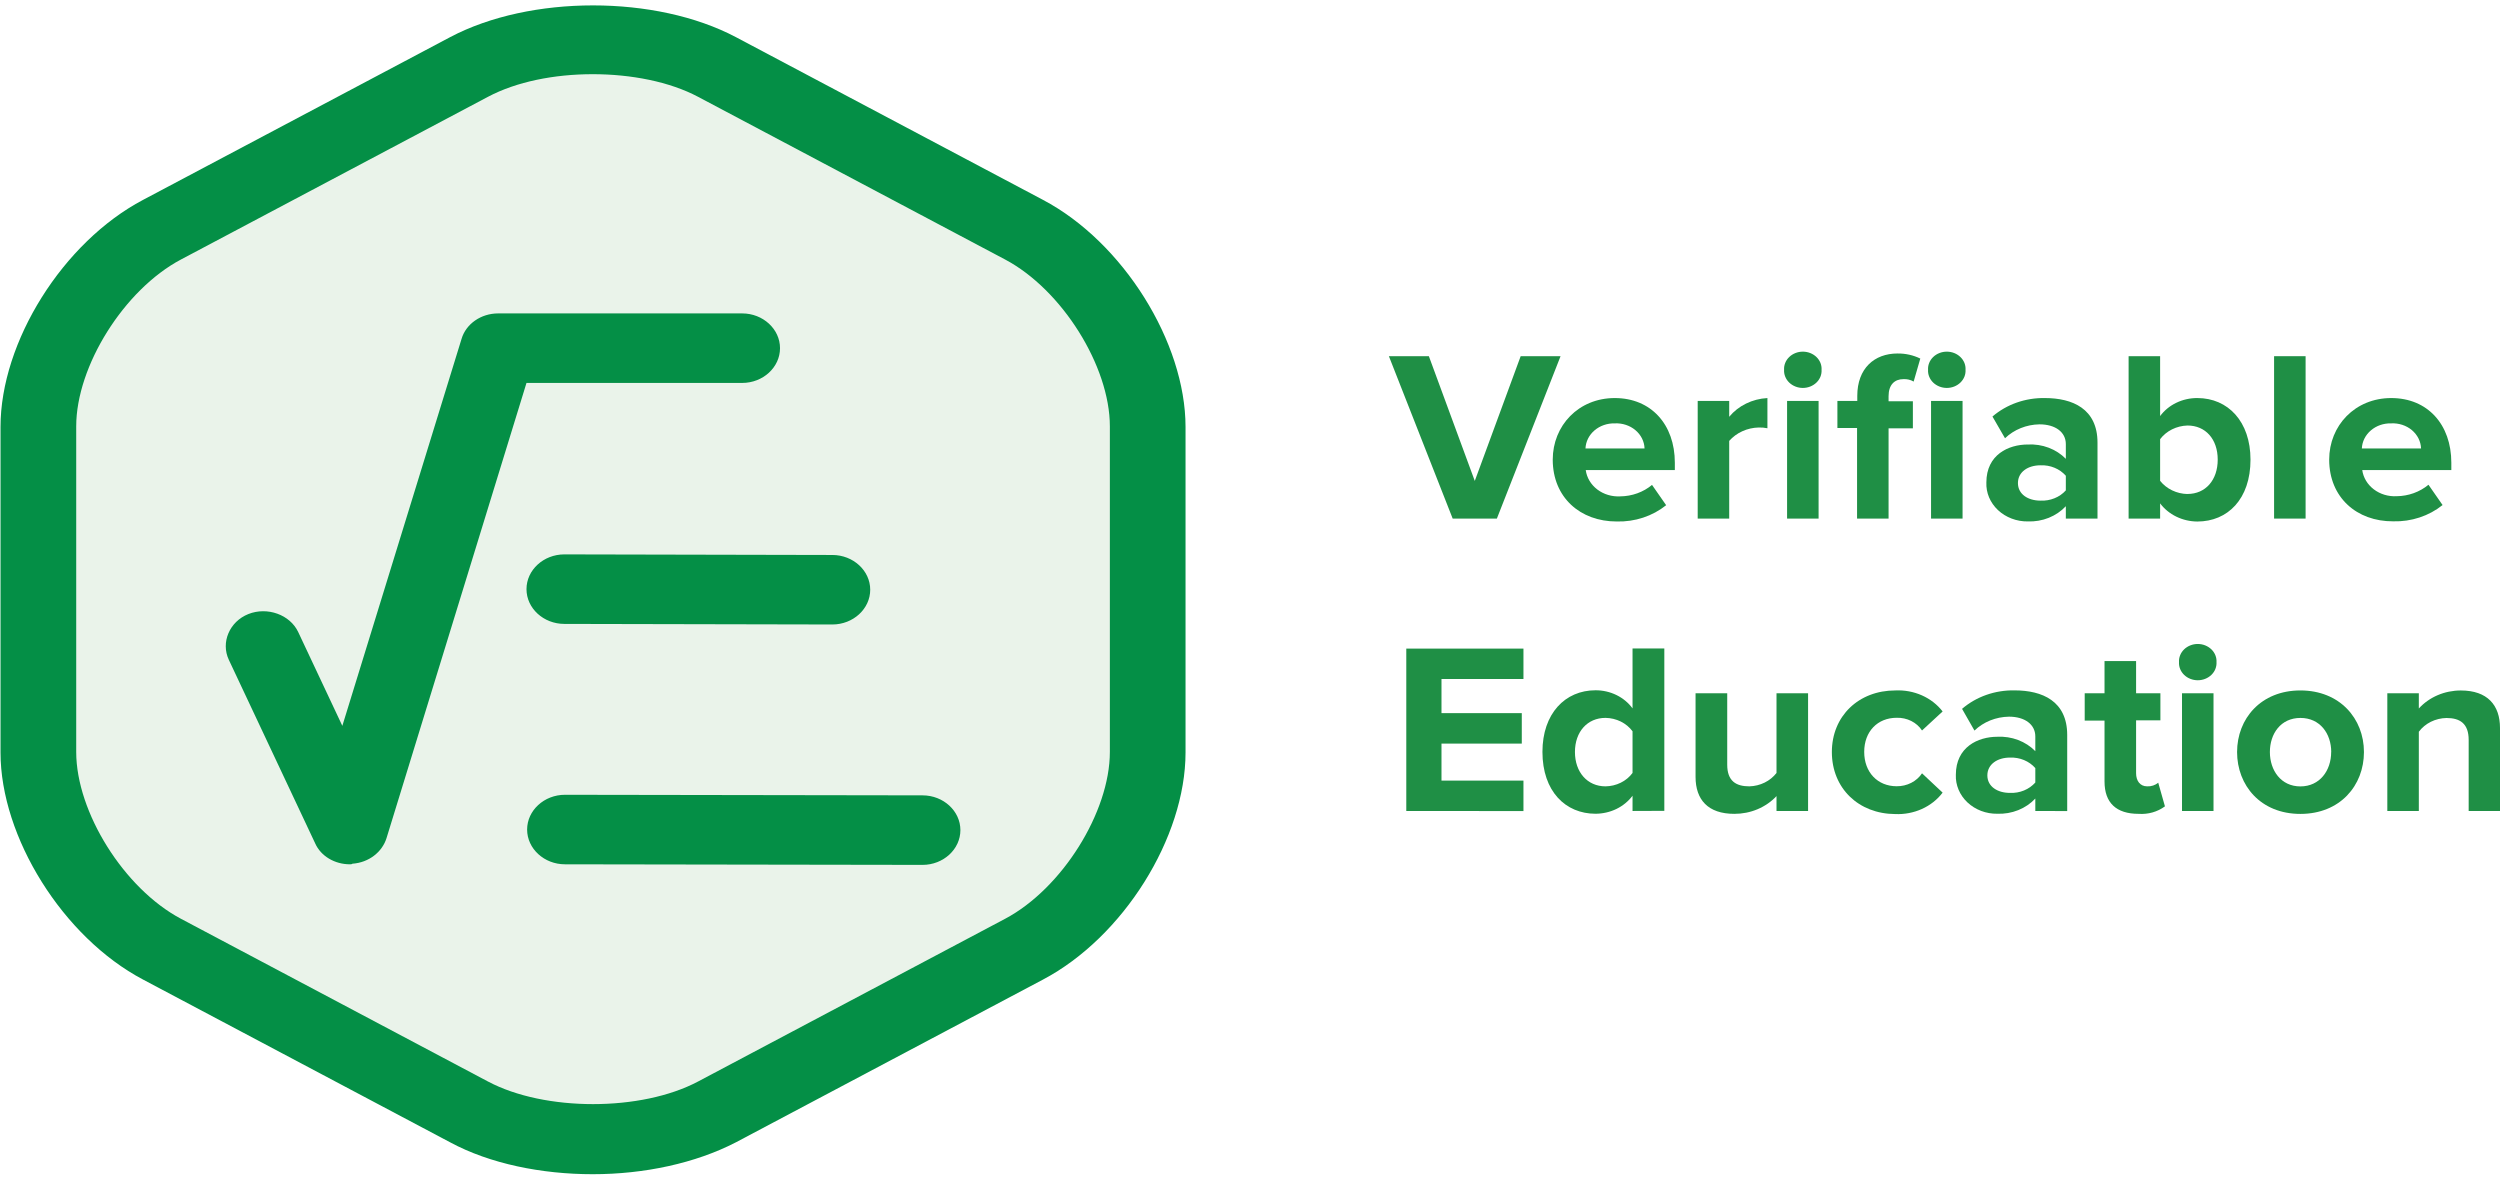
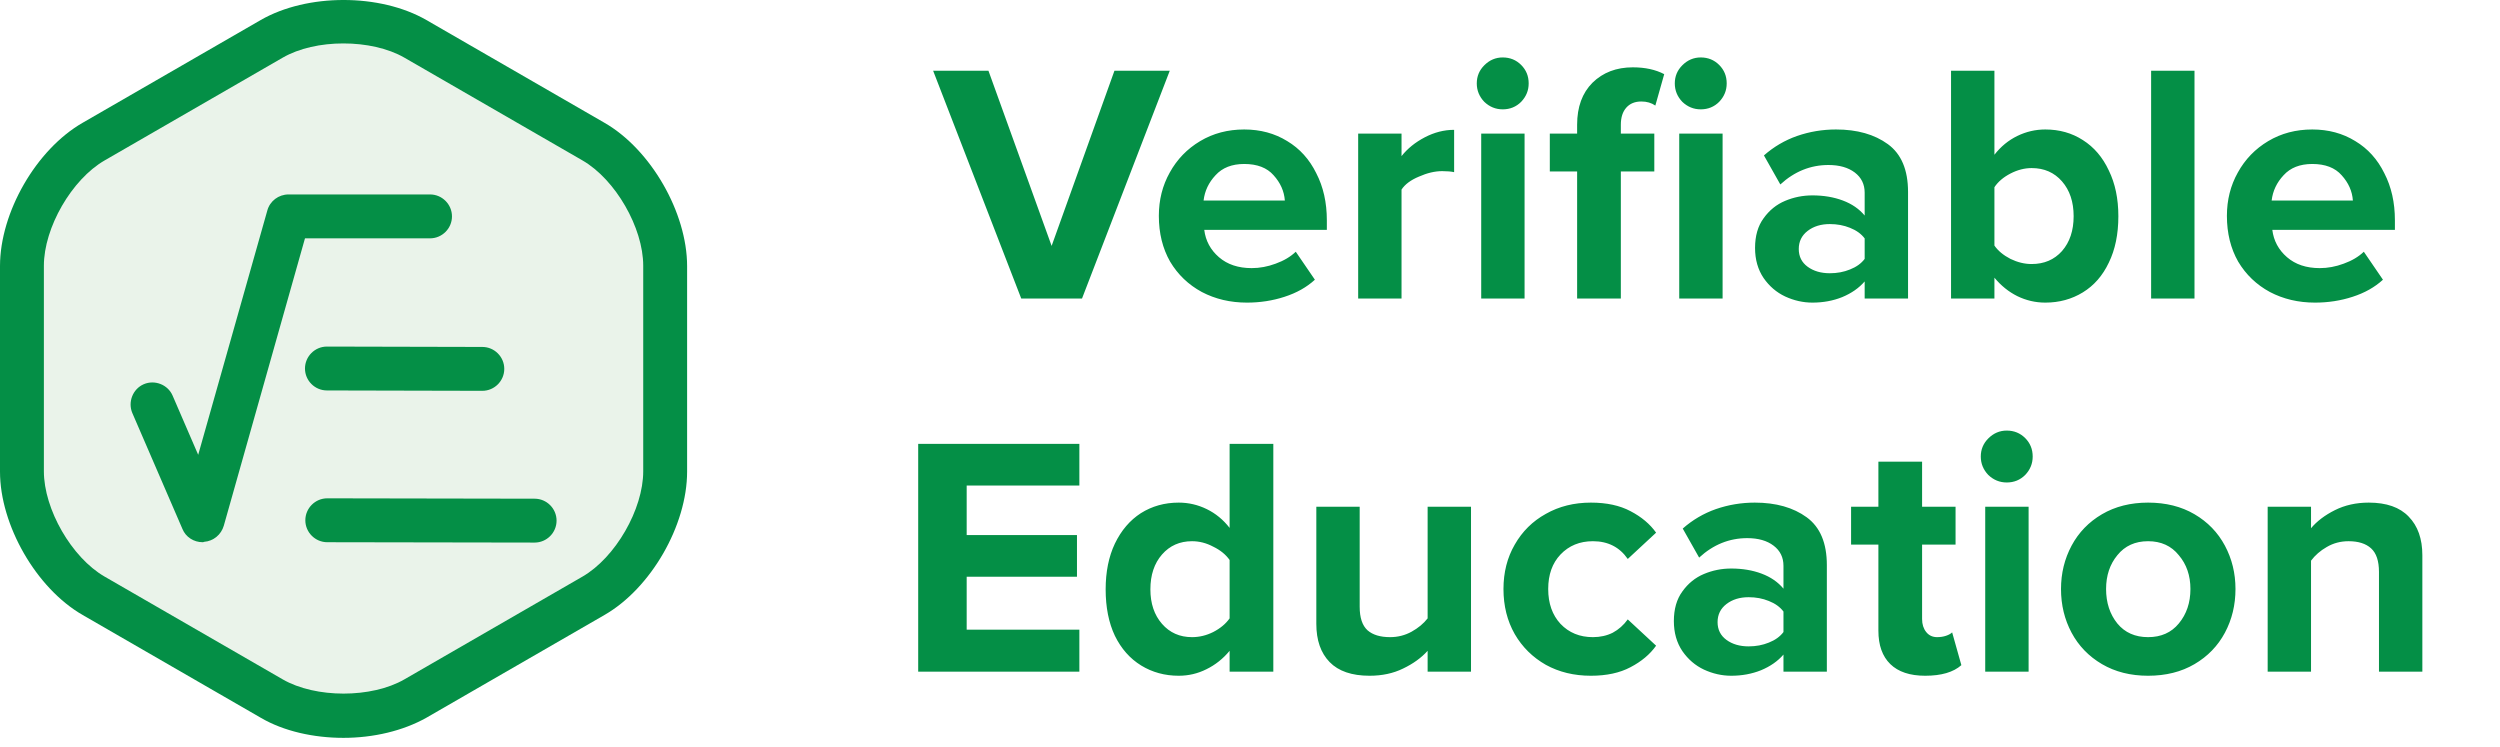
- <svg xmlns="http://www.w3.org/2000/svg" width="126" height="60" viewBox="0 0 126 60" fill="none">
-   <path d="M57.844 37.926C57.844 41.575 55.047 46.042 51.614 47.852L36.135 56.056C32.702 57.866 27.076 57.866 23.643 56.056L8.163 47.852C4.731 46.042 1.933 41.575 1.933 37.926V21.519C1.933 17.869 4.731 13.402 8.163 11.592L23.643 3.389C27.076 1.579 32.702 1.579 36.135 3.389L51.614 11.592C55.047 13.402 57.844 17.869 57.844 21.519V37.926Z" fill="#EAF3EA" />
-   <path d="M29.873 59.18C27.298 59.18 24.692 58.654 22.689 57.574L7.21 49.37C3.173 47.239 0.026 42.188 0.026 37.926V21.519C0.026 17.227 3.173 12.205 7.21 10.074L22.689 1.871C26.726 -0.261 33.051 -0.261 37.088 1.871L52.568 10.074C56.605 12.205 59.751 17.256 59.751 21.519V37.926C59.751 42.218 56.605 47.239 52.568 49.37L37.088 57.574C35.054 58.625 32.479 59.18 29.873 59.18ZM29.873 3.739C27.934 3.739 26.027 4.119 24.596 4.878L9.117 13.081C6.256 14.599 3.841 18.453 3.841 21.489V37.897C3.841 40.933 6.256 44.787 9.117 46.305L24.596 54.509C27.457 56.027 32.32 56.027 35.181 54.509L50.661 46.305C53.521 44.787 55.937 40.933 55.937 37.897V21.489C55.937 18.453 53.521 14.599 50.661 13.081L35.181 4.878C33.751 4.119 31.812 3.739 29.873 3.739Z" fill="#048F46" />
-   <path d="M13.281 32.554L17.635 41.809L25.105 17.577H37.406" fill="#EAF3EA" />
-   <path d="M17.636 43.561C16.873 43.561 16.173 43.152 15.887 42.51L11.533 33.255C11.12 32.379 11.565 31.328 12.518 30.948C13.472 30.569 14.616 30.978 15.029 31.854L17.254 36.583L23.262 17.081C23.484 16.322 24.247 15.796 25.105 15.796H37.406C38.455 15.796 39.313 16.585 39.313 17.548C39.313 18.512 38.455 19.3 37.406 19.3H26.535L19.479 42.247C19.257 42.947 18.589 43.473 17.763 43.531C17.731 43.561 17.667 43.561 17.636 43.561Z" fill="#048F46" />
-   <path d="M46.497 43.59L28.474 43.561C27.426 43.561 26.567 42.772 26.567 41.809C26.567 40.846 27.426 40.057 28.474 40.057L46.497 40.086C47.546 40.086 48.404 40.875 48.404 41.838C48.404 42.802 47.546 43.59 46.497 43.59Z" fill="#048F46" />
-   <path d="M41.952 31.474L28.443 31.445C27.394 31.445 26.535 30.657 26.535 29.693C26.535 28.73 27.394 27.941 28.443 27.941L41.952 27.971C43 27.971 43.859 28.759 43.859 29.722C43.859 30.686 43 31.474 41.952 31.474Z" fill="#048F46" />
-   <path d="M73.215 26.137L70 17.952H72.015L74.329 24.239L76.642 17.952H78.652L75.442 26.137H73.215Z" fill="#1F8F45" />
-   <path d="M78.258 23.167C78.258 21.448 79.559 20.062 81.384 20.062C83.209 20.062 84.412 21.387 84.412 23.323V23.692H79.921C79.973 24.074 80.181 24.424 80.504 24.67C80.827 24.916 81.241 25.04 81.66 25.017C82.254 25.011 82.824 24.805 83.262 24.439L83.974 25.462C83.287 26.014 82.398 26.308 81.484 26.283C79.645 26.285 78.258 25.07 78.258 23.167ZM81.384 21.338C81.006 21.329 80.639 21.456 80.363 21.692C80.086 21.929 79.923 22.256 79.908 22.602H82.885C82.88 22.428 82.836 22.257 82.757 22.098C82.678 21.94 82.565 21.798 82.425 21.68C82.285 21.562 82.121 21.471 81.942 21.413C81.763 21.354 81.574 21.329 81.384 21.338Z" fill="#1F8F45" />
-   <path d="M85.564 26.137V20.208H87.152V21.006C87.379 20.73 87.669 20.503 88.002 20.34C88.334 20.177 88.701 20.082 89.078 20.062V21.584C88.935 21.555 88.789 21.542 88.642 21.546C88.356 21.552 88.073 21.616 87.816 21.733C87.559 21.849 87.332 22.016 87.152 22.221V26.137H85.564Z" fill="#1F8F45" />
-   <path d="M89.918 18.637C89.911 18.52 89.93 18.402 89.975 18.291C90.019 18.181 90.087 18.08 90.176 17.994C90.264 17.909 90.371 17.84 90.489 17.794C90.607 17.747 90.734 17.723 90.863 17.723C90.991 17.723 91.118 17.747 91.237 17.794C91.355 17.84 91.461 17.909 91.549 17.994C91.638 18.08 91.706 18.181 91.751 18.291C91.795 18.402 91.814 18.52 91.807 18.637C91.814 18.755 91.795 18.873 91.751 18.983C91.706 19.094 91.638 19.195 91.549 19.281C91.461 19.366 91.355 19.434 91.237 19.481C91.118 19.528 90.991 19.552 90.863 19.552C90.734 19.552 90.607 19.528 90.489 19.481C90.371 19.434 90.264 19.366 90.176 19.281C90.087 19.195 90.019 19.094 89.975 18.983C89.93 18.873 89.911 18.755 89.918 18.637ZM90.069 26.137V20.208H91.657V26.137H90.069Z" fill="#1F8F45" />
-   <path d="M93.596 26.137V21.571H92.605V20.208H93.607V19.952C93.607 18.566 94.47 17.816 95.633 17.816C96.034 17.811 96.43 17.899 96.783 18.072L96.448 19.231C96.296 19.142 96.116 19.099 95.935 19.108C95.486 19.108 95.184 19.392 95.184 19.968V20.223H96.409V21.587H95.184V26.137H93.596ZM97.174 18.637C97.167 18.52 97.186 18.402 97.231 18.291C97.275 18.181 97.343 18.08 97.432 17.994C97.52 17.909 97.627 17.84 97.745 17.794C97.863 17.747 97.99 17.723 98.119 17.723C98.247 17.723 98.374 17.747 98.493 17.794C98.611 17.84 98.717 17.909 98.805 17.994C98.894 18.08 98.962 18.181 99.007 18.291C99.051 18.402 99.07 18.52 99.063 18.637C99.07 18.755 99.051 18.873 99.007 18.983C98.962 19.094 98.894 19.195 98.805 19.281C98.717 19.366 98.611 19.434 98.493 19.481C98.374 19.528 98.247 19.552 98.119 19.552C97.99 19.552 97.863 19.528 97.745 19.481C97.627 19.434 97.52 19.366 97.432 19.281C97.343 19.195 97.275 19.094 97.231 18.983C97.186 18.873 97.167 18.755 97.174 18.637ZM97.325 26.137V20.208H98.913V26.137H97.325Z" fill="#1F8F45" />
-   <path d="M104.118 26.137V25.513C103.883 25.765 103.588 25.965 103.257 26.098C102.925 26.231 102.565 26.293 102.203 26.28C101.923 26.284 101.645 26.235 101.387 26.136C101.128 26.038 100.894 25.893 100.698 25.709C100.503 25.525 100.35 25.307 100.249 25.068C100.149 24.828 100.102 24.572 100.113 24.316C100.113 22.917 101.229 22.403 102.203 22.403C102.561 22.384 102.919 22.439 103.251 22.564C103.582 22.689 103.879 22.881 104.118 23.126V22.382C104.118 21.781 103.593 21.387 102.792 21.387C102.466 21.392 102.144 21.456 101.845 21.577C101.547 21.697 101.278 21.871 101.053 22.088L100.42 20.993C101.134 20.379 102.081 20.045 103.06 20.062C104.455 20.062 105.714 20.602 105.714 22.308V26.137H104.118ZM104.118 24.712V23.978C103.965 23.805 103.77 23.666 103.549 23.575C103.327 23.483 103.085 23.441 102.842 23.451C102.214 23.451 101.704 23.781 101.704 24.346C101.704 24.912 102.214 25.232 102.842 25.232C103.084 25.243 103.326 25.202 103.547 25.112C103.769 25.023 103.964 24.887 104.118 24.715V24.712Z" fill="#1F8F45" />
-   <path d="M107.282 26.137V17.952H108.87V20.97C109.077 20.689 109.356 20.459 109.684 20.301C110.011 20.142 110.376 20.06 110.746 20.062C112.286 20.062 113.425 21.239 113.425 23.167C113.425 25.157 112.272 26.285 110.746 26.285C110.376 26.283 110.012 26.198 109.685 26.038C109.359 25.879 109.079 25.65 108.87 25.37V26.137H107.282ZM110.249 24.896C111.161 24.896 111.773 24.196 111.773 23.165C111.773 22.134 111.161 21.446 110.249 21.446C109.976 21.454 109.71 21.52 109.47 21.64C109.231 21.759 109.025 21.929 108.87 22.134V24.234C109.029 24.435 109.235 24.599 109.475 24.714C109.714 24.83 109.979 24.893 110.249 24.899V24.896Z" fill="#1F8F45" />
-   <path d="M114.614 26.137V17.952H116.202V26.137H114.614Z" fill="#1F8F45" />
-   <path d="M117.391 23.167C117.391 21.448 118.694 20.062 120.519 20.062C122.344 20.062 123.547 21.387 123.547 23.323V23.692H119.057C119.11 24.072 119.319 24.42 119.641 24.664C119.963 24.909 120.375 25.032 120.793 25.009C121.386 25.002 121.956 24.797 122.395 24.431L123.106 25.454C122.42 26.006 121.53 26.3 120.617 26.275C118.78 26.285 117.391 25.07 117.391 23.167ZM120.514 21.338C120.135 21.328 119.768 21.455 119.492 21.692C119.215 21.928 119.052 22.256 119.037 22.602H122.021C122.015 22.428 121.971 22.256 121.892 22.097C121.812 21.939 121.699 21.796 121.559 21.678C121.418 21.56 121.253 21.47 121.074 21.411C120.894 21.353 120.704 21.328 120.514 21.338Z" fill="#1F8F45" />
-   <path d="M70.877 40.873V32.688H76.782V34.222H72.651V35.941H76.698V37.476H72.651V39.343H76.782V40.878L70.877 40.873Z" fill="#1F8F45" />
-   <path d="M82.28 40.873V40.105C82.072 40.383 81.794 40.612 81.47 40.77C81.145 40.928 80.783 41.011 80.415 41.013C78.903 41.013 77.739 39.885 77.739 37.895C77.739 35.967 78.878 34.79 80.415 34.79C80.784 34.789 81.148 34.872 81.473 35.032C81.798 35.191 82.075 35.422 82.28 35.703V32.682H83.882V40.867L82.28 40.873ZM82.28 38.957V36.857C82.129 36.652 81.926 36.484 81.689 36.366C81.452 36.249 81.187 36.185 80.918 36.181C80.002 36.181 79.377 36.882 79.377 37.9C79.377 38.918 80.002 39.632 80.918 39.632C81.187 39.628 81.452 39.565 81.689 39.447C81.926 39.33 82.129 39.161 82.28 38.957Z" fill="#1F8F45" />
-   <path d="M89.536 40.873V40.123C89.273 40.405 88.947 40.63 88.58 40.785C88.213 40.94 87.813 41.019 87.409 41.018C86.084 41.018 85.456 40.307 85.456 39.154V34.941H87.052V38.54C87.052 39.361 87.49 39.632 88.168 39.632C88.438 39.624 88.702 39.559 88.939 39.442C89.176 39.325 89.38 39.159 89.536 38.957V34.941H91.127V40.873H89.536Z" fill="#1F8F45" />
-   <path d="M92.326 37.903C92.326 36.087 93.677 34.798 95.527 34.798C95.989 34.776 96.45 34.862 96.866 35.047C97.282 35.232 97.641 35.511 97.908 35.857L96.87 36.816C96.739 36.615 96.551 36.45 96.327 36.337C96.103 36.225 95.85 36.169 95.594 36.176C94.632 36.176 93.956 36.864 93.956 37.895C93.956 38.926 94.632 39.627 95.594 39.627C95.85 39.629 96.103 39.57 96.326 39.456C96.55 39.341 96.737 39.175 96.87 38.975L97.908 39.949C97.642 40.3 97.283 40.583 96.865 40.772C96.448 40.96 95.984 41.049 95.519 41.029C93.671 41.018 92.326 39.729 92.326 37.903Z" fill="#1F8F45" />
-   <path d="M102.58 40.873V40.246C102.345 40.498 102.051 40.698 101.719 40.831C101.387 40.964 101.027 41.026 100.665 41.013C100.385 41.017 100.108 40.968 99.849 40.87C99.59 40.771 99.356 40.626 99.16 40.442C98.965 40.258 98.812 40.04 98.712 39.801C98.611 39.561 98.564 39.305 98.575 39.049C98.575 37.65 99.692 37.133 100.665 37.133C101.024 37.114 101.382 37.17 101.713 37.296C102.045 37.422 102.341 37.614 102.58 37.859V37.115C102.58 36.514 102.052 36.12 101.252 36.12C100.925 36.126 100.604 36.19 100.305 36.31C100.007 36.431 99.737 36.604 99.513 36.821L98.888 35.726C99.604 35.11 100.554 34.776 101.536 34.795C102.932 34.795 104.187 35.335 104.187 37.041V40.878L102.58 40.873ZM102.58 39.448V38.711C102.427 38.537 102.232 38.399 102.01 38.307C101.788 38.215 101.545 38.172 101.302 38.182C100.677 38.182 100.163 38.514 100.163 39.08C100.163 39.645 100.677 39.962 101.302 39.962C101.545 39.973 101.787 39.931 102.009 39.84C102.231 39.749 102.427 39.611 102.58 39.438V39.448Z" fill="#1F8F45" />
-   <path d="M106.068 39.386V36.317H105.069V34.941H106.068V33.319H107.659V34.941H108.884V36.304H107.659V38.97C107.659 39.351 107.857 39.632 108.217 39.632C108.319 39.637 108.421 39.623 108.517 39.591C108.612 39.56 108.7 39.511 108.775 39.448L109.113 40.64C108.74 40.916 108.266 41.052 107.788 41.018C106.657 41.018 106.068 40.461 106.068 39.386Z" fill="#1F8F45" />
-   <path d="M109.822 33.37C109.815 33.253 109.834 33.135 109.879 33.025C109.923 32.914 109.992 32.813 110.08 32.727C110.168 32.642 110.275 32.574 110.393 32.527C110.511 32.48 110.638 32.456 110.767 32.456C110.895 32.456 111.023 32.48 111.141 32.527C111.259 32.574 111.365 32.642 111.454 32.727C111.542 32.813 111.611 32.914 111.655 33.025C111.699 33.135 111.719 33.253 111.712 33.37C111.719 33.488 111.699 33.606 111.655 33.717C111.611 33.827 111.542 33.928 111.454 34.014C111.365 34.099 111.259 34.168 111.141 34.214C111.023 34.261 110.895 34.285 110.767 34.285C110.638 34.285 110.511 34.261 110.393 34.214C110.275 34.168 110.168 34.099 110.08 34.014C109.992 33.928 109.923 33.827 109.879 33.717C109.834 33.606 109.815 33.488 109.822 33.37ZM109.973 40.873V34.941H111.561V40.873H109.973Z" fill="#1F8F45" />
-   <path d="M112.749 37.903C112.749 36.22 113.952 34.798 115.939 34.798C117.926 34.798 119.143 36.217 119.143 37.903C119.143 39.589 117.943 41.021 115.939 41.021C113.935 41.021 112.749 39.583 112.749 37.903ZM117.494 37.903C117.494 36.982 116.936 36.184 115.942 36.184C114.949 36.184 114.402 36.98 114.402 37.903C114.402 38.826 114.96 39.635 115.939 39.635C116.919 39.635 117.491 38.834 117.491 37.903H117.494Z" fill="#1F8F45" />
-   <path d="M124.421 40.873V37.292C124.421 36.468 123.985 36.187 123.304 36.187C123.028 36.192 122.758 36.258 122.515 36.378C122.272 36.499 122.065 36.671 121.909 36.88V40.873H120.321V34.941H121.909V35.708C122.167 35.424 122.491 35.195 122.856 35.038C123.222 34.881 123.621 34.8 124.024 34.8C125.364 34.8 126 35.537 126 36.691V40.873H124.421Z" fill="#1F8F45" />
+ <svg xmlns="http://www.w3.org/2000/svg" width="134" height="40" viewBox="0 0 134 40" fill="none">
+   <path d="M50.016 3.792H52.981L56.367 13.181L59.734 3.792H62.699L57.996 16H54.738L50.016 3.792ZM62.114 11.571C62.114 10.717 62.309 9.942 62.7 9.246C63.09 8.539 63.633 7.978 64.329 7.563C65.024 7.148 65.811 6.94 66.69 6.94C67.556 6.94 68.325 7.148 68.996 7.563C69.667 7.965 70.185 8.539 70.551 9.283C70.93 10.015 71.119 10.857 71.119 11.809V12.321H64.548C64.621 12.907 64.884 13.395 65.335 13.785C65.787 14.176 66.372 14.371 67.092 14.371C67.519 14.371 67.946 14.292 68.373 14.133C68.813 13.975 69.173 13.761 69.453 13.493L70.478 14.993C70.039 15.396 69.496 15.701 68.849 15.909C68.215 16.116 67.544 16.22 66.836 16.22C65.945 16.22 65.14 16.03 64.42 15.652C63.7 15.262 63.133 14.719 62.718 14.023C62.315 13.316 62.114 12.498 62.114 11.571ZM66.69 8.789C66.031 8.789 65.518 8.99 65.152 9.393C64.786 9.783 64.573 10.235 64.512 10.747H68.868C68.831 10.247 68.63 9.796 68.264 9.393C67.91 8.99 67.385 8.789 66.69 8.789ZM72.798 7.16H75.122V8.368C75.439 7.965 75.854 7.63 76.367 7.361C76.879 7.093 77.404 6.959 77.941 6.959V9.228C77.782 9.192 77.569 9.173 77.3 9.173C76.91 9.173 76.495 9.271 76.055 9.466C75.616 9.649 75.305 9.881 75.122 10.162V16H72.798V7.16ZM80.546 5.861C80.168 5.861 79.838 5.726 79.558 5.458C79.289 5.177 79.155 4.848 79.155 4.47C79.155 4.091 79.289 3.768 79.558 3.5C79.838 3.219 80.168 3.079 80.546 3.079C80.936 3.079 81.266 3.213 81.534 3.481C81.803 3.75 81.937 4.079 81.937 4.47C81.937 4.848 81.803 5.177 81.534 5.458C81.266 5.726 80.936 5.861 80.546 5.861ZM79.393 7.16H81.717V16H79.393V7.16ZM84.534 9.192H83.07V7.16H84.534V6.684C84.534 5.732 84.809 4.982 85.358 4.433C85.919 3.884 86.639 3.609 87.518 3.609C88.177 3.609 88.738 3.731 89.202 3.975L88.726 5.659C88.518 5.513 88.268 5.44 87.975 5.44C87.634 5.44 87.365 5.549 87.17 5.769C86.975 5.989 86.877 6.294 86.877 6.684V7.16H88.671V9.192H86.877V16H84.534V9.192ZM91.16 5.861C90.782 5.861 90.452 5.726 90.172 5.458C89.903 5.177 89.769 4.848 89.769 4.47C89.769 4.091 89.903 3.768 90.172 3.5C90.452 3.219 90.782 3.079 91.16 3.079C91.55 3.079 91.88 3.213 92.148 3.481C92.417 3.75 92.551 4.079 92.551 4.47C92.551 4.848 92.417 5.177 92.148 5.458C91.88 5.726 91.55 5.861 91.16 5.861ZM90.007 7.16H92.331V16H90.007V7.16ZM99.946 15.085C99.641 15.439 99.239 15.719 98.738 15.927C98.25 16.122 97.72 16.22 97.146 16.22C96.646 16.22 96.158 16.11 95.682 15.89C95.218 15.671 94.834 15.341 94.529 14.902C94.224 14.45 94.071 13.914 94.071 13.291C94.071 12.645 94.224 12.114 94.529 11.699C94.834 11.272 95.218 10.961 95.682 10.766C96.146 10.57 96.634 10.473 97.146 10.473C97.744 10.473 98.287 10.564 98.775 10.747C99.263 10.93 99.654 11.199 99.946 11.553V10.326C99.946 9.875 99.769 9.515 99.416 9.246C99.062 8.978 98.592 8.844 98.006 8.844C97.042 8.844 96.182 9.192 95.426 9.887L94.547 8.331C95.072 7.868 95.664 7.52 96.323 7.288C96.994 7.056 97.689 6.94 98.409 6.94C99.544 6.94 100.471 7.203 101.191 7.727C101.911 8.252 102.271 9.106 102.271 10.29V16H99.946V15.085ZM99.946 12.779C99.763 12.535 99.501 12.346 99.159 12.211C98.83 12.077 98.47 12.01 98.08 12.01C97.604 12.01 97.207 12.132 96.89 12.376C96.573 12.62 96.414 12.944 96.414 13.346C96.414 13.749 96.573 14.066 96.89 14.298C97.207 14.53 97.604 14.646 98.08 14.646C98.47 14.646 98.83 14.579 99.159 14.444C99.501 14.31 99.763 14.121 99.946 13.877V12.779ZM104.576 3.792H106.901V8.295C107.242 7.856 107.651 7.52 108.127 7.288C108.603 7.056 109.103 6.94 109.628 6.94C110.384 6.94 111.055 7.13 111.641 7.508C112.239 7.886 112.702 8.429 113.032 9.137C113.373 9.832 113.544 10.65 113.544 11.589C113.544 12.553 113.373 13.383 113.032 14.078C112.702 14.774 112.239 15.305 111.641 15.671C111.043 16.037 110.372 16.22 109.628 16.22C109.103 16.22 108.603 16.104 108.127 15.872C107.663 15.64 107.254 15.311 106.901 14.884V16H104.576V3.792ZM106.901 13.163C107.096 13.444 107.383 13.682 107.761 13.877C108.139 14.06 108.517 14.152 108.896 14.152C109.567 14.152 110.11 13.92 110.524 13.456C110.939 12.98 111.147 12.358 111.147 11.589C111.147 10.82 110.939 10.198 110.524 9.722C110.11 9.246 109.567 9.009 108.896 9.009C108.517 9.009 108.139 9.106 107.761 9.301C107.383 9.497 107.096 9.741 106.901 10.034V13.163ZM115.3 3.792H117.625V16H115.3V3.792ZM119.362 11.571C119.362 10.717 119.557 9.942 119.948 9.246C120.338 8.539 120.881 7.978 121.577 7.563C122.272 7.148 123.059 6.94 123.938 6.94C124.804 6.94 125.573 7.148 126.244 7.563C126.915 7.965 127.433 8.539 127.799 9.283C128.178 10.015 128.367 10.857 128.367 11.809V12.321H121.796C121.869 12.907 122.132 13.395 122.583 13.785C123.035 14.176 123.62 14.371 124.34 14.371C124.767 14.371 125.194 14.292 125.621 14.133C126.061 13.975 126.421 13.761 126.701 13.493L127.726 14.993C127.287 15.396 126.744 15.701 126.097 15.909C125.463 16.116 124.792 16.22 124.084 16.22C123.193 16.22 122.388 16.03 121.668 15.652C120.948 15.262 120.381 14.719 119.966 14.023C119.563 13.316 119.362 12.498 119.362 11.571ZM123.938 8.789C123.279 8.789 122.766 8.99 122.4 9.393C122.034 9.783 121.821 10.235 121.76 10.747H126.115C126.079 10.247 125.878 9.796 125.512 9.393C125.158 8.99 124.633 8.789 123.938 8.789ZM49.215 23.793H57.854V26.025H51.814V28.679H57.726V30.912H51.814V33.749H57.854V36H49.215V23.793ZM65.907 34.884C65.553 35.311 65.138 35.64 64.662 35.872C64.199 36.104 63.705 36.22 63.18 36.22C62.436 36.22 61.765 36.037 61.167 35.671C60.569 35.304 60.099 34.774 59.758 34.078C59.428 33.383 59.263 32.553 59.263 31.589C59.263 30.65 59.428 29.832 59.758 29.137C60.099 28.429 60.563 27.886 61.148 27.508C61.746 27.13 62.423 26.94 63.18 26.94C63.705 26.94 64.205 27.056 64.681 27.288C65.157 27.52 65.565 27.855 65.907 28.295V23.793H68.25V36H65.907V34.884ZM65.907 30.015C65.7 29.722 65.407 29.484 65.028 29.301C64.662 29.106 64.284 29.009 63.894 29.009C63.235 29.009 62.698 29.247 62.283 29.722C61.868 30.198 61.661 30.82 61.661 31.589C61.661 32.346 61.868 32.962 62.283 33.438C62.698 33.914 63.235 34.151 63.894 34.151C64.284 34.151 64.662 34.06 65.028 33.877C65.407 33.682 65.7 33.438 65.907 33.145V30.015ZM76.521 34.884C76.18 35.262 75.74 35.579 75.203 35.835C74.679 36.092 74.081 36.22 73.41 36.22C72.458 36.22 71.744 35.976 71.268 35.487C70.793 34.999 70.555 34.316 70.555 33.438V27.16H72.879V32.523C72.879 33.108 73.019 33.529 73.3 33.785C73.581 34.029 73.983 34.151 74.508 34.151C74.923 34.151 75.307 34.054 75.661 33.859C76.015 33.663 76.302 33.425 76.521 33.145V27.16H78.846V36H76.521V34.884ZM80.586 31.571C80.586 30.68 80.787 29.887 81.19 29.192C81.593 28.484 82.148 27.935 82.856 27.544C83.563 27.142 84.368 26.94 85.271 26.94C86.113 26.94 86.821 27.093 87.394 27.398C87.98 27.703 88.438 28.087 88.767 28.551L87.248 29.96C86.809 29.326 86.186 29.009 85.381 29.009C84.674 29.009 84.094 29.247 83.642 29.722C83.203 30.186 82.984 30.802 82.984 31.571C82.984 32.34 83.203 32.962 83.642 33.438C84.094 33.914 84.674 34.151 85.381 34.151C85.772 34.151 86.126 34.072 86.443 33.914C86.76 33.743 87.028 33.505 87.248 33.2L88.767 34.609C88.438 35.073 87.98 35.457 87.394 35.762C86.821 36.067 86.113 36.22 85.271 36.22C84.368 36.22 83.563 36.024 82.856 35.634C82.148 35.231 81.593 34.682 81.19 33.987C80.787 33.279 80.586 32.474 80.586 31.571ZM95.594 35.085C95.289 35.439 94.887 35.719 94.386 35.927C93.898 36.122 93.368 36.22 92.794 36.22C92.294 36.22 91.806 36.11 91.33 35.89C90.866 35.671 90.482 35.341 90.177 34.902C89.872 34.45 89.719 33.914 89.719 33.291C89.719 32.645 89.872 32.114 90.177 31.699C90.482 31.272 90.866 30.961 91.33 30.766C91.793 30.57 92.282 30.473 92.794 30.473C93.392 30.473 93.935 30.564 94.423 30.747C94.911 30.93 95.301 31.199 95.594 31.553V30.326C95.594 29.875 95.417 29.515 95.064 29.247C94.71 28.978 94.24 28.844 93.654 28.844C92.69 28.844 91.83 29.192 91.074 29.887L90.195 28.331C90.72 27.868 91.312 27.52 91.97 27.288C92.641 27.056 93.337 26.94 94.057 26.94C95.192 26.94 96.119 27.203 96.839 27.727C97.559 28.252 97.919 29.106 97.919 30.29V36H95.594V35.085ZM95.594 32.779C95.411 32.535 95.149 32.346 94.807 32.212C94.478 32.077 94.118 32.01 93.727 32.01C93.252 32.01 92.855 32.132 92.538 32.376C92.221 32.62 92.062 32.944 92.062 33.346C92.062 33.749 92.221 34.066 92.538 34.298C92.855 34.53 93.252 34.646 93.727 34.646C94.118 34.646 94.478 34.578 94.807 34.444C95.149 34.31 95.411 34.121 95.594 33.877V32.779ZM103.189 36.22C102.372 36.22 101.749 36.012 101.322 35.597C100.895 35.182 100.682 34.585 100.682 33.804V29.192H99.218V27.16H100.682V24.744H103.024V27.16H104.818V29.192H103.024V33.181C103.024 33.462 103.098 33.694 103.244 33.877C103.39 34.06 103.586 34.151 103.83 34.151C104 34.151 104.159 34.127 104.306 34.078C104.452 34.029 104.562 33.968 104.635 33.895L105.129 35.652C104.702 36.031 104.055 36.22 103.189 36.22ZM107.561 25.861C107.183 25.861 106.854 25.726 106.573 25.458C106.305 25.177 106.17 24.848 106.17 24.47C106.17 24.091 106.305 23.768 106.573 23.5C106.854 23.219 107.183 23.079 107.561 23.079C107.952 23.079 108.281 23.213 108.55 23.481C108.818 23.75 108.952 24.079 108.952 24.47C108.952 24.848 108.818 25.177 108.55 25.458C108.281 25.726 107.952 25.861 107.561 25.861ZM106.408 27.16H108.733V36H106.408V27.16ZM115.137 36.22C114.198 36.22 113.374 36.012 112.666 35.597C111.959 35.182 111.416 34.621 111.037 33.914C110.659 33.206 110.47 32.425 110.47 31.571C110.47 30.729 110.659 29.954 111.037 29.247C111.416 28.539 111.959 27.978 112.666 27.563C113.374 27.148 114.198 26.94 115.137 26.94C116.089 26.94 116.919 27.148 117.626 27.563C118.334 27.978 118.877 28.539 119.255 29.247C119.633 29.954 119.822 30.729 119.822 31.571C119.822 32.425 119.633 33.206 119.255 33.914C118.877 34.621 118.334 35.182 117.626 35.597C116.919 36.012 116.089 36.22 115.137 36.22ZM115.137 34.151C115.833 34.151 116.382 33.907 116.784 33.419C117.199 32.919 117.407 32.303 117.407 31.571C117.407 30.851 117.199 30.247 116.784 29.759C116.382 29.259 115.833 29.009 115.137 29.009C114.442 29.009 113.893 29.259 113.49 29.759C113.087 30.247 112.886 30.851 112.886 31.571C112.886 32.303 113.087 32.919 113.49 33.419C113.893 33.907 114.442 34.151 115.137 34.151ZM127.513 30.656C127.513 30.07 127.373 29.649 127.092 29.393C126.812 29.137 126.409 29.009 125.884 29.009C125.457 29.009 125.067 29.112 124.713 29.32C124.371 29.515 124.091 29.759 123.871 30.052V36H121.547V27.16H123.871V28.313C124.188 27.935 124.616 27.611 125.152 27.343C125.689 27.075 126.293 26.94 126.964 26.94C127.916 26.94 128.63 27.191 129.106 27.691C129.594 28.191 129.838 28.881 129.838 29.759V36H127.513V30.656Z" fill="#048F46" />
+   <path d="M35.653 25.28C35.653 27.73 33.928 30.729 31.811 31.944L22.266 37.452C20.149 38.667 16.68 38.667 14.563 37.452L5.018 31.944C2.901 30.729 1.176 27.73 1.176 25.28V14.264C1.176 11.814 2.901 8.815 5.018 7.6L14.563 2.092C16.68 0.877 20.149 0.877 22.266 2.092L31.811 7.6C33.928 8.815 35.653 11.814 35.653 14.264V25.28Z" fill="#EAF3EA" />
+   <path d="M18.405 39.549C16.817 39.549 15.21 39.196 13.975 38.471L4.43 32.963C1.94 31.532 0 28.141 0 25.28V14.264C0 11.383 1.94 8.012 4.43 6.581L13.975 1.073C16.464 -0.358 20.365 -0.358 22.854 1.073L32.4 6.581C34.889 8.012 36.829 11.402 36.829 14.264V25.28C36.829 28.161 34.889 31.532 32.4 32.963L22.854 38.471C21.6 39.176 20.012 39.549 18.405 39.549ZM18.405 2.328C17.209 2.328 16.033 2.582 15.151 3.092L5.606 8.6C3.842 9.619 2.352 12.206 2.352 14.245V25.26C2.352 27.299 3.842 29.886 5.606 30.905L15.151 36.413C16.915 37.432 19.914 37.432 21.678 36.413L31.223 30.905C32.987 29.886 34.477 27.299 34.477 25.26V14.245C34.477 12.206 32.987 9.619 31.223 8.6L21.678 3.092C20.796 2.582 19.6 2.328 18.405 2.328Z" fill="#048F46" />
+   <path d="M8.173 21.673L10.859 27.887L15.465 11.618H23.05" fill="#EAF3EA" />
+   <path d="M10.859 29.062C10.388 29.062 9.957 28.788 9.781 28.357L7.095 22.144C6.841 21.556 7.115 20.85 7.703 20.595C8.291 20.34 8.997 20.615 9.251 21.203L10.623 24.378L14.328 11.285C14.465 10.775 14.935 10.422 15.465 10.422H23.05C23.697 10.422 24.226 10.952 24.226 11.599C24.226 12.245 23.697 12.775 23.05 12.775H16.347L11.995 28.18C11.858 28.651 11.447 29.004 10.937 29.043C10.917 29.062 10.878 29.062 10.859 29.062Z" fill="#048F46" />
+   <path d="M28.656 29.082L17.542 29.063C16.895 29.063 16.366 28.533 16.366 27.887C16.366 27.24 16.895 26.71 17.542 26.71L28.656 26.73C29.303 26.73 29.832 27.259 29.832 27.906C29.832 28.553 29.303 29.082 28.656 29.082Z" fill="#048F46" />
+   <path d="M25.853 20.948L17.523 20.928C16.876 20.928 16.347 20.399 16.347 19.752C16.347 19.106 16.876 18.576 17.523 18.576L25.853 18.596C26.5 18.596 27.029 19.125 27.029 19.772C27.029 20.419 26.5 20.948 25.853 20.948Z" fill="#048F46" />
</svg>
